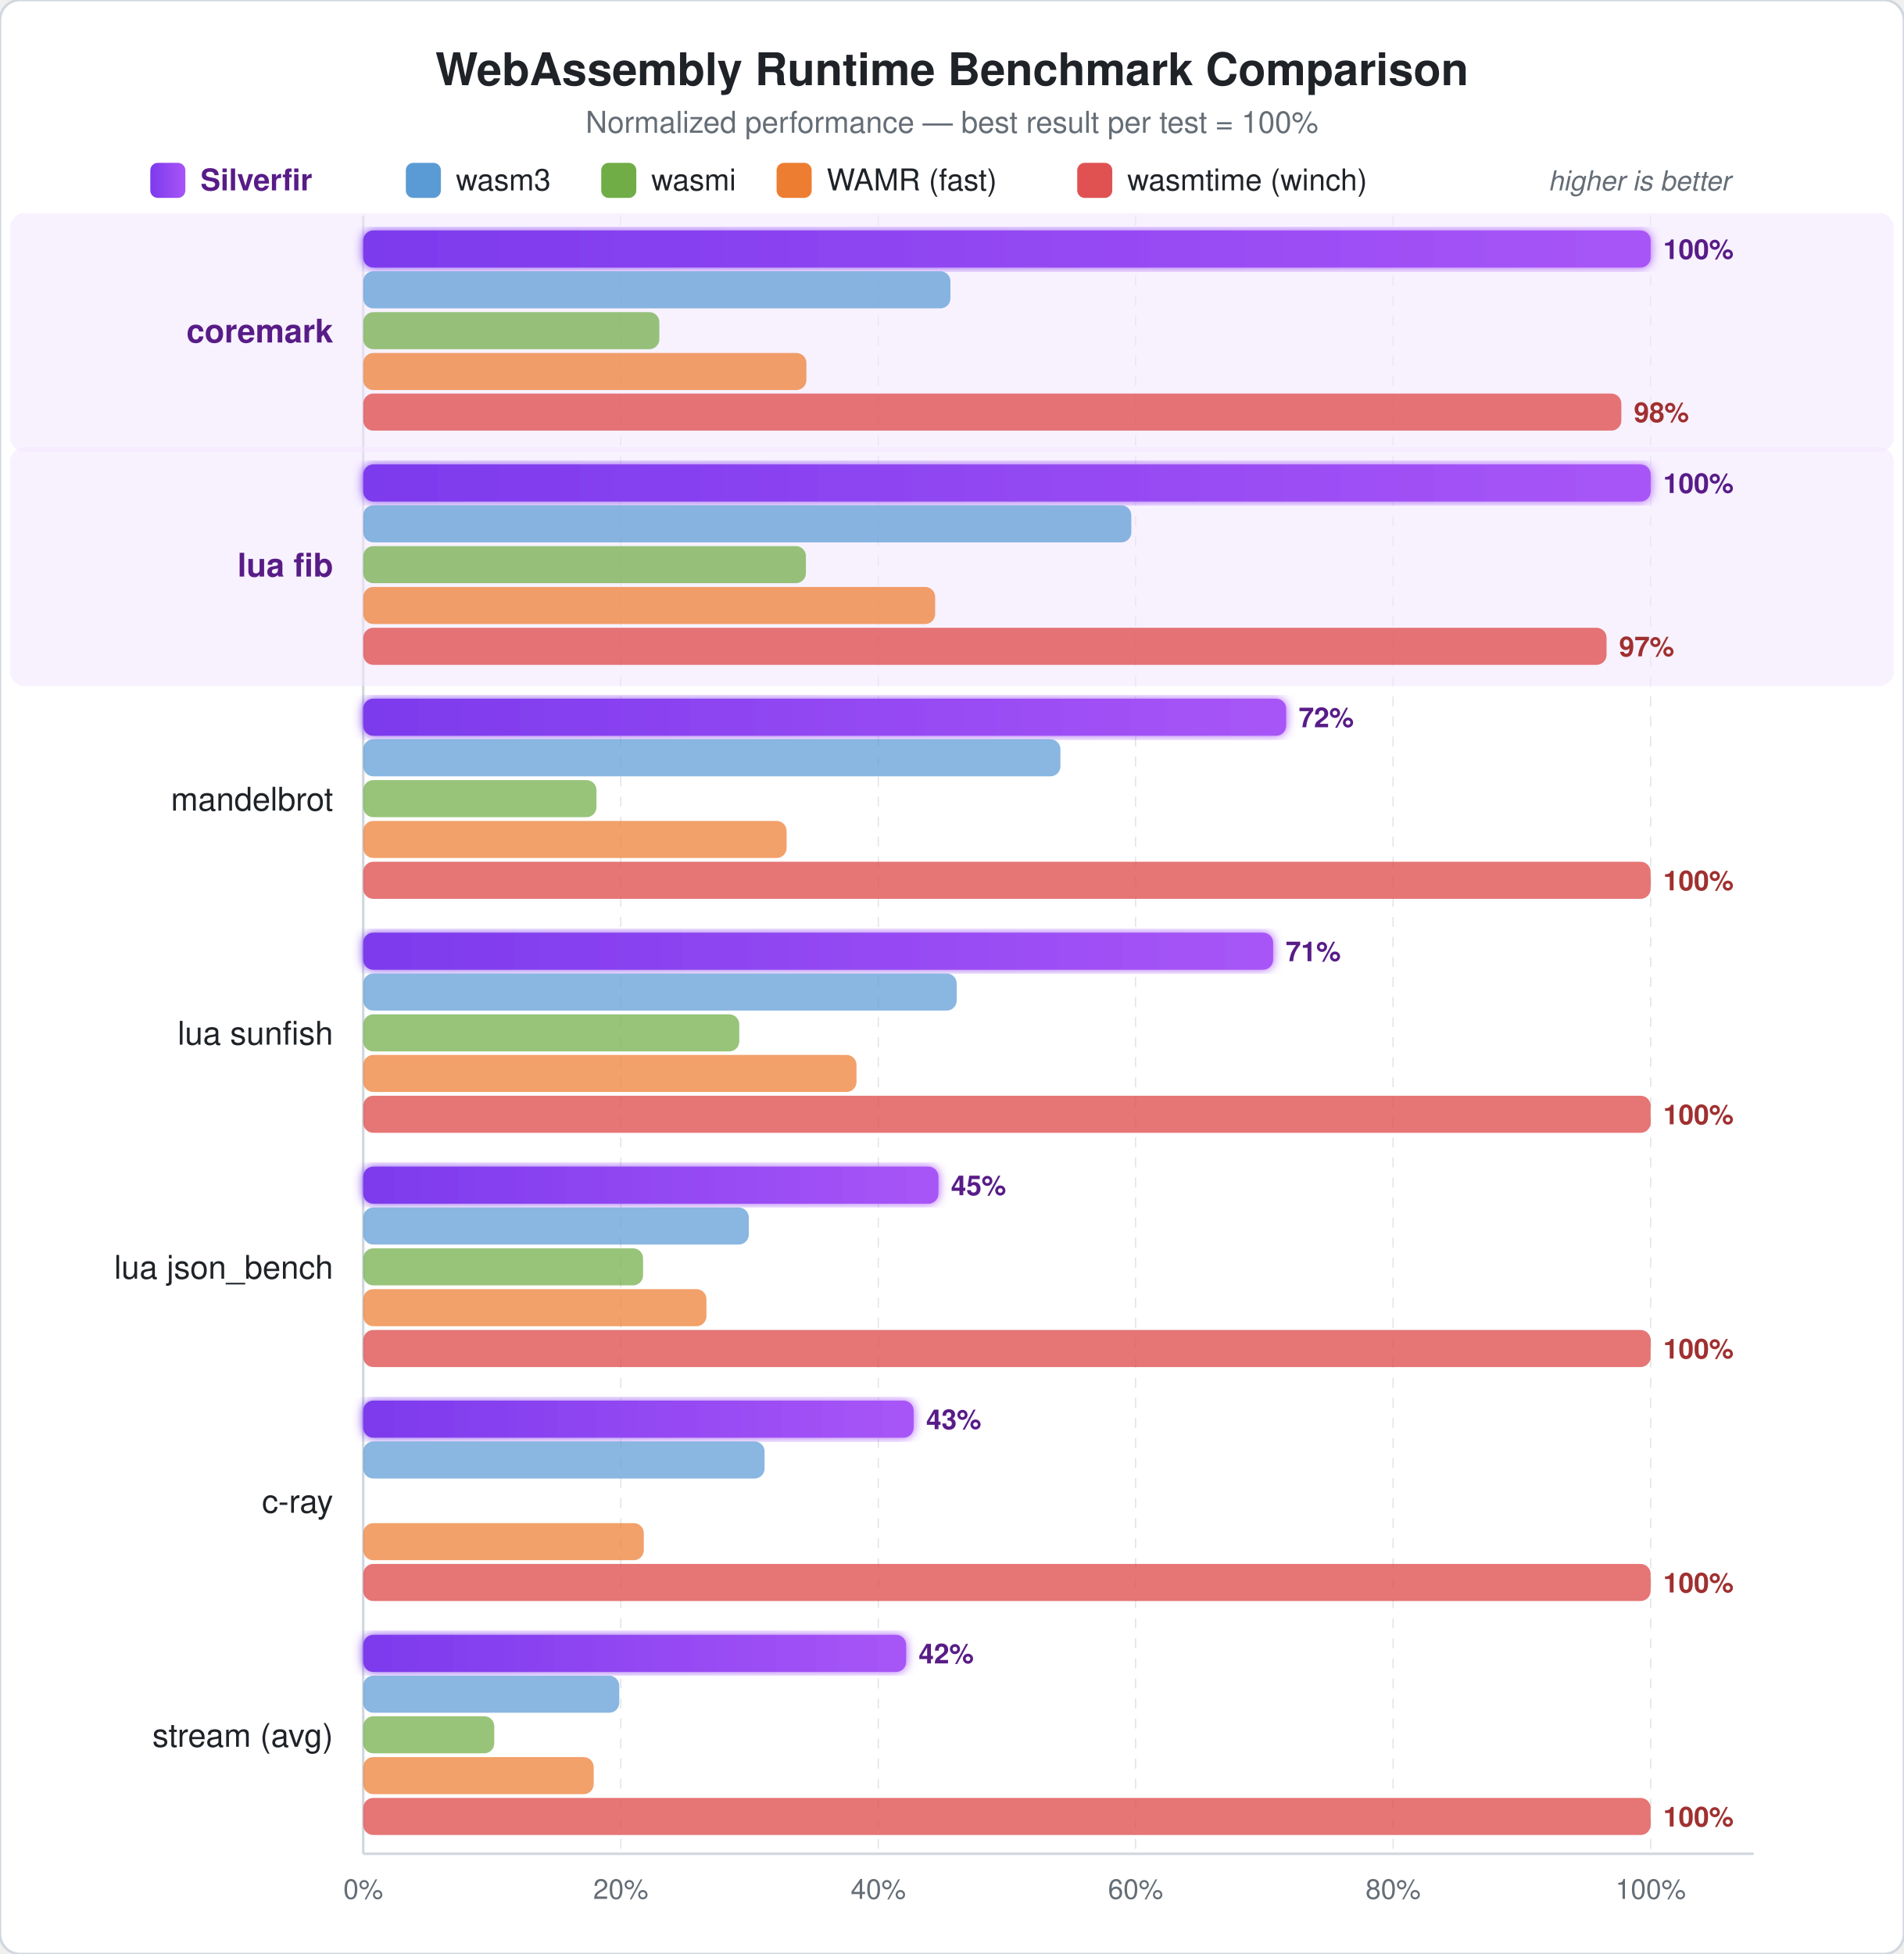
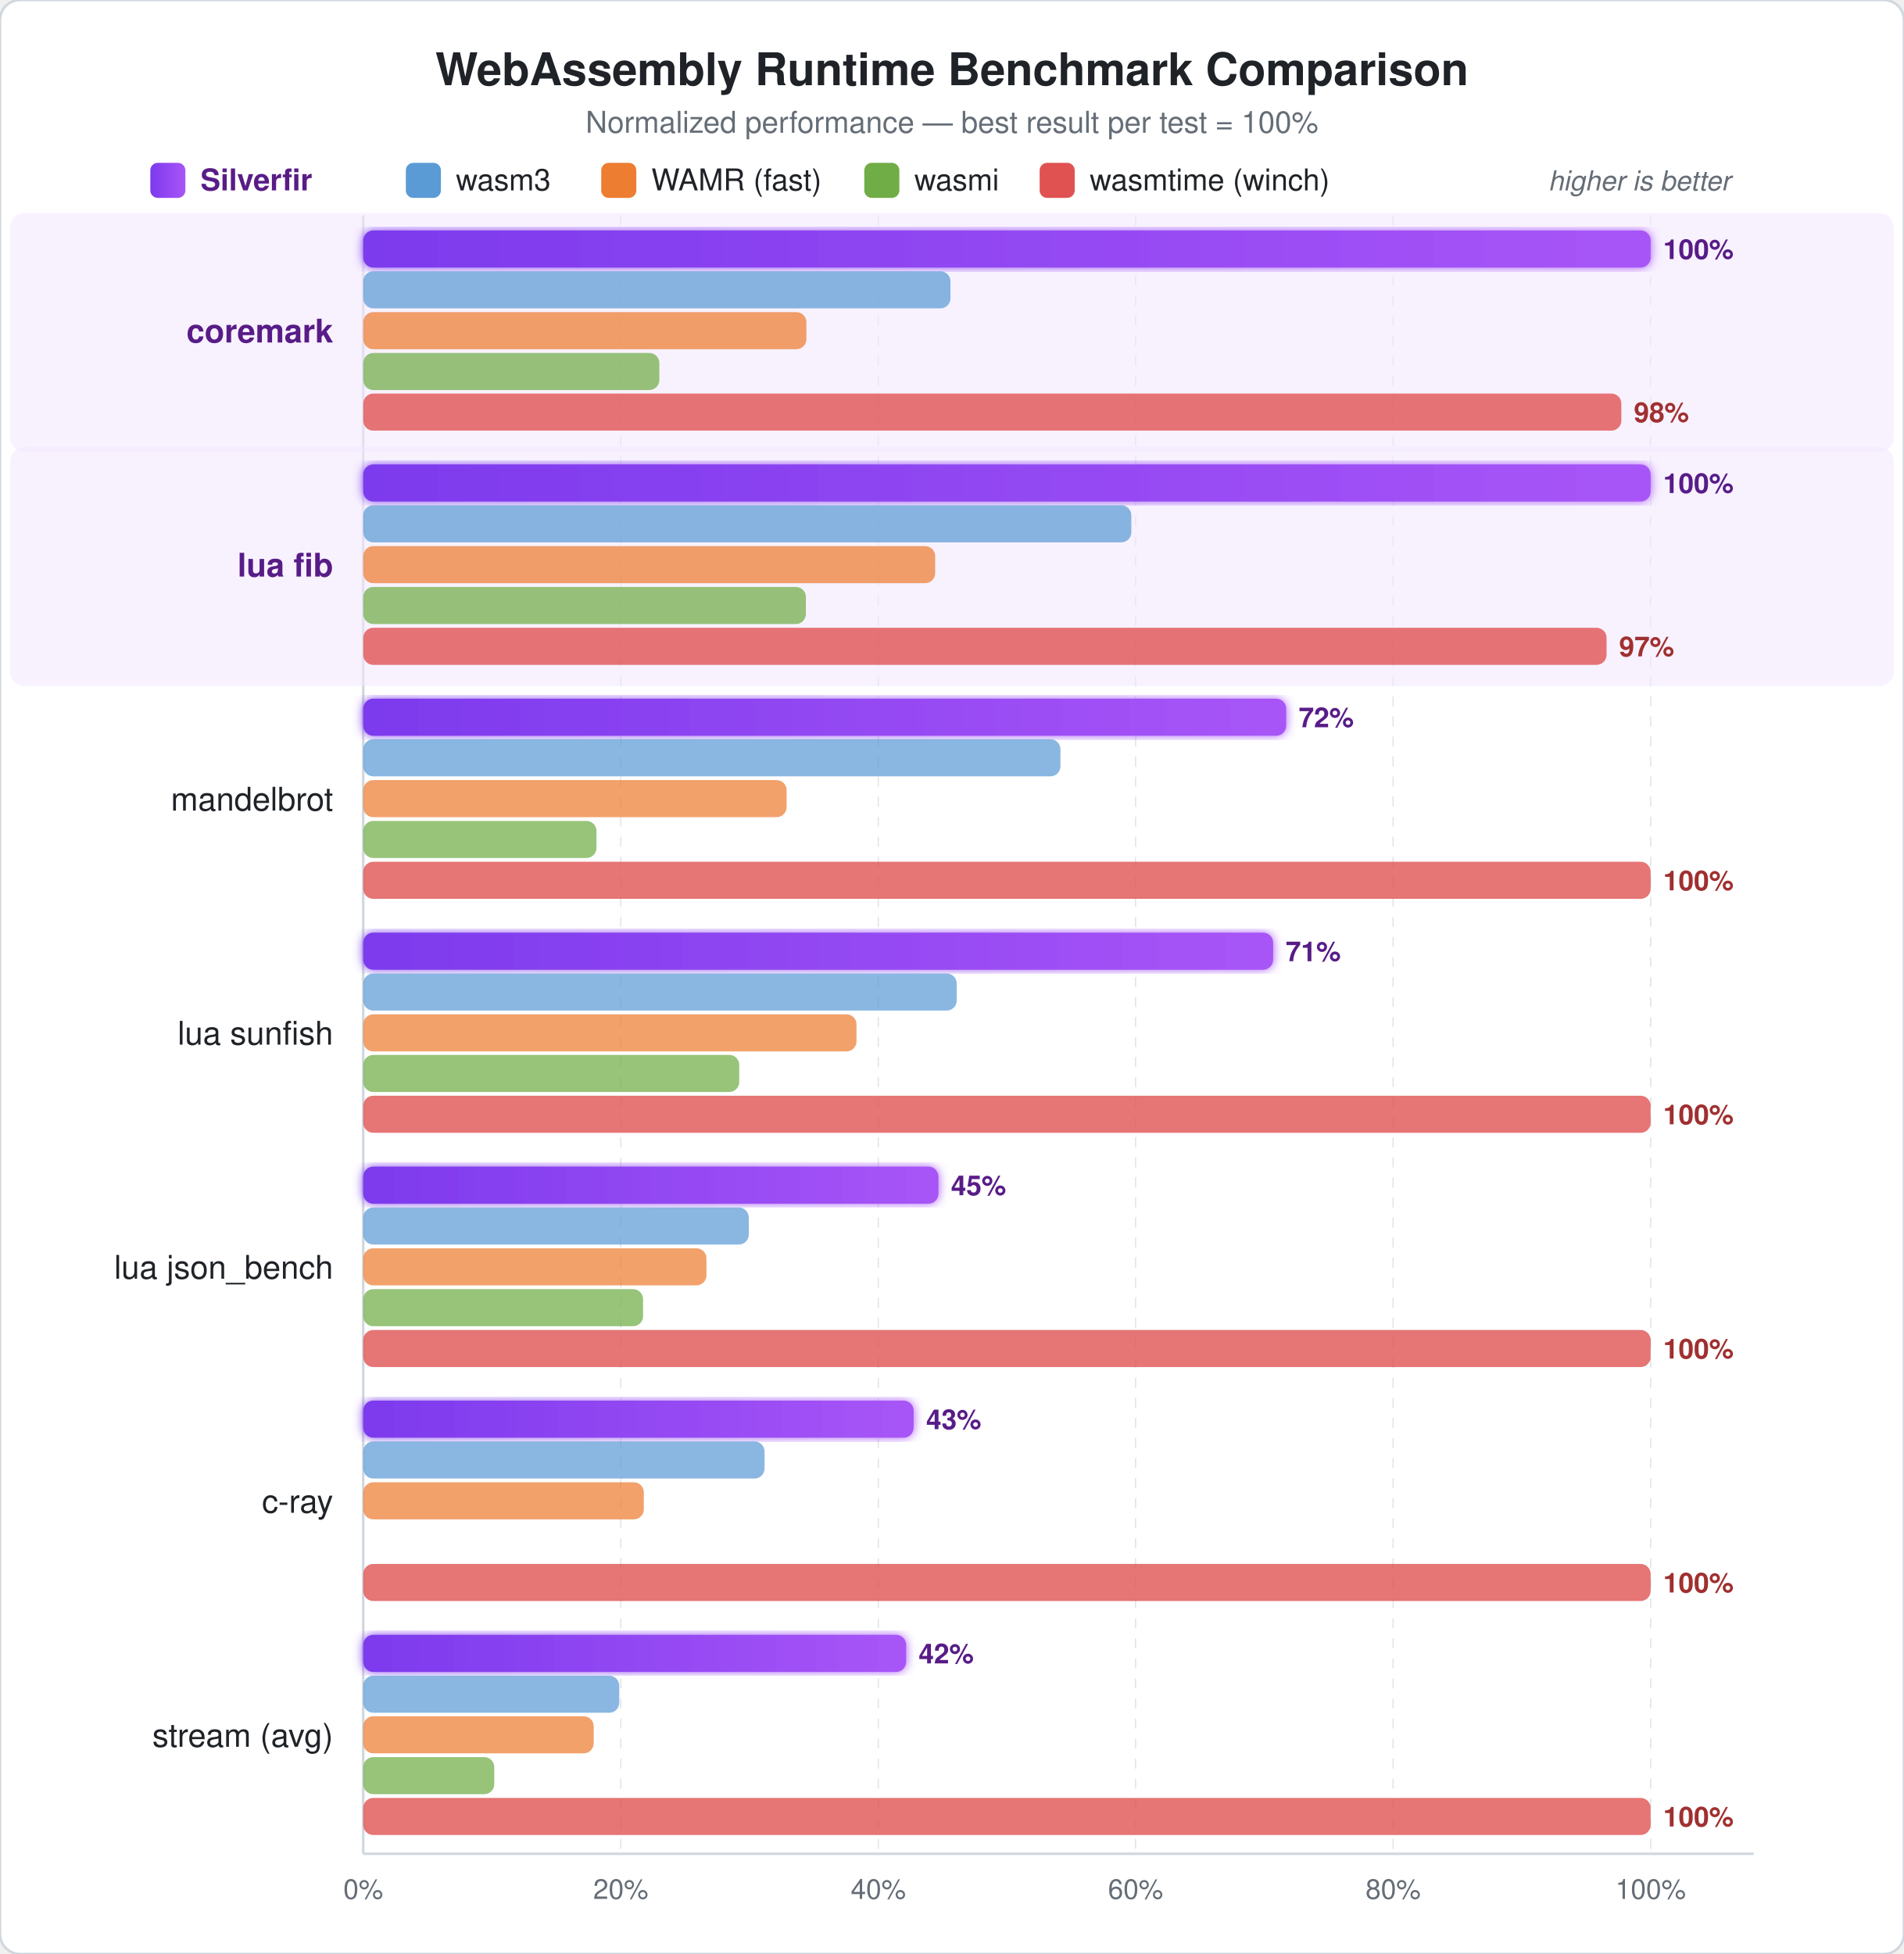
<svg xmlns="http://www.w3.org/2000/svg" role="img" viewBox="0 0 760 780" width="760" height="780">
  <defs>
    <linearGradient id="hlGrad" x1="0" y1="0" x2="1" y2="0">
      <stop offset="0%" stop-color="#7c3aed" />
      <stop offset="100%" stop-color="#a855f7" />
    </linearGradient>
    <filter id="glow">
      <feGaussianBlur stdDeviation="2" result="blur" />
      <feMerge>
        <feMergeNode in="blur" />
        <feMergeNode in="SourceGraphic" />
      </feMerge>
    </filter>
  </defs>
  <rect width="760" height="780" rx="8" ry="8" fill="#ffffff" stroke="#d0d7de" stroke-width="1" />
  <text x="380" y="34" text-anchor="middle" fill="#1f2328" font-family="Segoe UI,Helvetica,Arial,sans-serif" font-size="18" font-weight="600">WebAssembly Runtime Benchmark Comparison</text>
  <text x="380" y="53" text-anchor="middle" fill="#656d76" font-family="Segoe UI,Helvetica,Arial,sans-serif" font-size="12">Normalized performance — best result per test = 100%</text>
  <rect x="60" y="65" width="14" height="14" rx="3" fill="url(#hlGrad)" />
  <text x="80" y="76" fill="#581c87" font-family="Segoe UI,Helvetica,Arial,sans-serif" font-size="12" font-weight="700">Silverfir</text>
  <rect x="162" y="65" width="14" height="14" rx="3" fill="#5b9bd5" />
  <text x="182" y="76" fill="#1f2328" font-family="Segoe UI,Helvetica,Arial,sans-serif" font-size="12">wasm3</text>
-   <rect x="240" y="65" width="14" height="14" rx="3" fill="#70ad47" />
-   <text x="260" y="76" fill="#1f2328" font-family="Segoe UI,Helvetica,Arial,sans-serif" font-size="12">wasmi</text>
-   <rect x="310" y="65" width="14" height="14" rx="3" fill="#ed7d31" />
-   <text x="330" y="76" fill="#1f2328" font-family="Segoe UI,Helvetica,Arial,sans-serif" font-size="12">WAMR (fast)</text>
-   <rect x="430" y="65" width="14" height="14" rx="3" fill="#e05252" />
-   <text x="450" y="76" fill="#1f2328" font-family="Segoe UI,Helvetica,Arial,sans-serif" font-size="12">wasmtime (winch)</text>
+   <rect x="240" y="65" width="14" height="14" rx="3" fill="#ed7d31" />
+   <text x="260" y="76" fill="#1f2328" font-family="Segoe UI,Helvetica,Arial,sans-serif" font-size="12">WAMR (fast)</text>
+   <rect x="345" y="65" width="14" height="14" rx="3" fill="#70ad47" />
+   <text x="365" y="76" fill="#1f2328" font-family="Segoe UI,Helvetica,Arial,sans-serif" font-size="12">wasmi</text>
+   <rect x="415" y="65" width="14" height="14" rx="3" fill="#e05252" />
+   <text x="435" y="76" fill="#1f2328" font-family="Segoe UI,Helvetica,Arial,sans-serif" font-size="12">wasmtime (winch)</text>
  <text x="618" y="76" fill="#656d76" font-family="Segoe UI,Helvetica,Arial,sans-serif" font-size="11" font-style="italic">higher is better</text>
  <line x1="145.0" y1="86" x2="145.0" y2="740" stroke="#e1e4e8" stroke-width="0.5" stroke-dasharray="4,4" />
  <text x="145.0" y="758" text-anchor="middle" fill="#656d76" font-family="Segoe UI,Helvetica,Arial,sans-serif" font-size="11">0%</text>
  <line x1="247.8" y1="86" x2="247.8" y2="740" stroke="#e1e4e8" stroke-width="0.5" stroke-dasharray="4,4" />
  <text x="247.8" y="758" text-anchor="middle" fill="#656d76" font-family="Segoe UI,Helvetica,Arial,sans-serif" font-size="11">20%</text>
  <line x1="350.6" y1="86" x2="350.6" y2="740" stroke="#e1e4e8" stroke-width="0.5" stroke-dasharray="4,4" />
  <text x="350.6" y="758" text-anchor="middle" fill="#656d76" font-family="Segoe UI,Helvetica,Arial,sans-serif" font-size="11">40%</text>
  <line x1="453.3" y1="86" x2="453.3" y2="740" stroke="#e1e4e8" stroke-width="0.5" stroke-dasharray="4,4" />
  <text x="453.3" y="758" text-anchor="middle" fill="#656d76" font-family="Segoe UI,Helvetica,Arial,sans-serif" font-size="11">60%</text>
  <line x1="556.1" y1="86" x2="556.1" y2="740" stroke="#e1e4e8" stroke-width="0.5" stroke-dasharray="4,4" />
  <text x="556.1" y="758" text-anchor="middle" fill="#656d76" font-family="Segoe UI,Helvetica,Arial,sans-serif" font-size="11">80%</text>
  <line x1="658.9" y1="86" x2="658.9" y2="740" stroke="#e1e4e8" stroke-width="0.5" stroke-dasharray="4,4" />
  <text x="658.9" y="758" text-anchor="middle" fill="#656d76" font-family="Segoe UI,Helvetica,Arial,sans-serif" font-size="11">100%</text>
  <line x1="145" y1="86" x2="145" y2="740" stroke="#d0d7de" stroke-width="1" />
  <line x1="145" y1="740" x2="700" y2="740" stroke="#d0d7de" stroke-width="1" />
  <rect x="4" y="85" width="752" height="95.429" rx="6" fill="#f3e8ff" opacity="0.55" />
  <text x="133" y="136.714" text-anchor="end" fill="#581c87" font-family="Segoe UI,Helvetica,Arial,sans-serif" font-size="13" font-weight="700">coremark</text>
  <rect x="145" y="92.0" width="513.9" height="14.8" rx="4" fill="url(#hlGrad)" filter="url(#glow)">
    <animate attributeName="width" from="0" to="513.9" dur="0.50s" fill="freeze" />
  </rect>
  <text x="663.9" y="103.4" fill="#581c87" font-family="Segoe UI,Helvetica,Arial,sans-serif" font-size="11" font-weight="700">100%</text>
  <rect x="145" y="108.3" width="234.4" height="14.8" rx="4" fill="#5b9bd5" opacity="0.72">
    <animate attributeName="width" from="0" to="234.4" dur="0.50s" fill="freeze" />
  </rect>
-   <rect x="145" y="124.6" width="118.2" height="14.8" rx="4" fill="#70ad47" opacity="0.72">
+   <rect x="145" y="124.6" width="176.9" height="14.8" rx="4" fill="#ed7d31" opacity="0.72">
+     <animate attributeName="width" from="0" to="176.9" dur="0.50s" fill="freeze" />
+   </rect>
+   <rect x="145" y="140.9" width="118.2" height="14.8" rx="4" fill="#70ad47" opacity="0.72">
    <animate attributeName="width" from="0" to="118.2" dur="0.50s" fill="freeze" />
-   </rect>
-   <rect x="145" y="140.9" width="176.9" height="14.8" rx="4" fill="#ed7d31" opacity="0.72">
-     <animate attributeName="width" from="0" to="176.9" dur="0.50s" fill="freeze" />
  </rect>
  <rect x="145" y="157.1" width="502.2" height="14.8" rx="4" fill="#e05252" opacity="0.8">
    <animate attributeName="width" from="0" to="502.2" dur="0.50s" fill="freeze" />
  </rect>
  <text x="652.2" y="168.5" fill="#a03030" font-family="Segoe UI,Helvetica,Arial,sans-serif" font-size="11" font-weight="600">98%</text>
  <rect x="4" y="178.429" width="752" height="95.429" rx="6" fill="#f3e8ff" opacity="0.55" />
  <text x="133" y="230.143" text-anchor="end" fill="#581c87" font-family="Segoe UI,Helvetica,Arial,sans-serif" font-size="13" font-weight="700">lua fib</text>
  <rect x="145" y="185.4" width="513.9" height="14.8" rx="4" fill="url(#hlGrad)" filter="url(#glow)">
    <animate attributeName="width" from="0" to="513.9" dur="0.56s" fill="freeze" />
  </rect>
  <text x="663.9" y="196.8" fill="#581c87" font-family="Segoe UI,Helvetica,Arial,sans-serif" font-size="11" font-weight="700">100%</text>
  <rect x="145" y="201.7" width="306.6" height="14.8" rx="4" fill="#5b9bd5" opacity="0.72">
    <animate attributeName="width" from="0" to="306.6" dur="0.56s" fill="freeze" />
  </rect>
-   <rect x="145" y="218.0" width="176.7" height="14.8" rx="4" fill="#70ad47" opacity="0.72">
+   <rect x="145" y="218.0" width="228.3" height="14.8" rx="4" fill="#ed7d31" opacity="0.72">
+     <animate attributeName="width" from="0" to="228.3" dur="0.56s" fill="freeze" />
+   </rect>
+   <rect x="145" y="234.3" width="176.7" height="14.8" rx="4" fill="#70ad47" opacity="0.72">
    <animate attributeName="width" from="0" to="176.7" dur="0.56s" fill="freeze" />
-   </rect>
-   <rect x="145" y="234.3" width="228.3" height="14.8" rx="4" fill="#ed7d31" opacity="0.72">
-     <animate attributeName="width" from="0" to="228.3" dur="0.56s" fill="freeze" />
  </rect>
  <rect x="145" y="250.6" width="496.3" height="14.8" rx="4" fill="#e05252" opacity="0.8">
    <animate attributeName="width" from="0" to="496.3" dur="0.56s" fill="freeze" />
  </rect>
  <text x="646.3" y="262.0" fill="#a03030" font-family="Segoe UI,Helvetica,Arial,sans-serif" font-size="11" font-weight="600">97%</text>
  <text x="133" y="323.571" text-anchor="end" fill="#1f2328" font-family="Segoe UI,Helvetica,Arial,sans-serif" font-size="13" font-weight="400">mandelbrot</text>
  <rect x="145" y="278.9" width="368.4" height="14.8" rx="4" fill="url(#hlGrad)" filter="url(#glow)">
    <animate attributeName="width" from="0" to="368.4" dur="0.62s" fill="freeze" />
  </rect>
  <text x="518.4" y="290.3" fill="#581c87" font-family="Segoe UI,Helvetica,Arial,sans-serif" font-size="11" font-weight="700">72%</text>
  <rect x="145" y="295.1" width="278.3" height="14.8" rx="4" fill="#5b9bd5" opacity="0.72">
    <animate attributeName="width" from="0" to="278.3" dur="0.62s" fill="freeze" />
  </rect>
-   <rect x="145" y="311.4" width="93.1" height="14.8" rx="4" fill="#70ad47" opacity="0.72">
+   <rect x="145" y="311.4" width="169.0" height="14.8" rx="4" fill="#ed7d31" opacity="0.72">
+     <animate attributeName="width" from="0" to="169.0" dur="0.62s" fill="freeze" />
+   </rect>
+   <rect x="145" y="327.7" width="93.1" height="14.8" rx="4" fill="#70ad47" opacity="0.72">
    <animate attributeName="width" from="0" to="93.1" dur="0.62s" fill="freeze" />
-   </rect>
-   <rect x="145" y="327.7" width="169.0" height="14.8" rx="4" fill="#ed7d31" opacity="0.72">
-     <animate attributeName="width" from="0" to="169.0" dur="0.62s" fill="freeze" />
  </rect>
  <rect x="145" y="344.0" width="513.9" height="14.8" rx="4" fill="#e05252" opacity="0.8">
    <animate attributeName="width" from="0" to="513.9" dur="0.62s" fill="freeze" />
  </rect>
  <text x="663.9" y="355.4" fill="#a03030" font-family="Segoe UI,Helvetica,Arial,sans-serif" font-size="11" font-weight="600">100%</text>
  <text x="133" y="417" text-anchor="end" fill="#1f2328" font-family="Segoe UI,Helvetica,Arial,sans-serif" font-size="13" font-weight="400">lua sunfish</text>
  <rect x="145" y="372.3" width="363.2" height="14.8" rx="4" fill="url(#hlGrad)" filter="url(#glow)">
    <animate attributeName="width" from="0" to="363.2" dur="0.68s" fill="freeze" />
  </rect>
  <text x="513.2" y="383.7" fill="#581c87" font-family="Segoe UI,Helvetica,Arial,sans-serif" font-size="11" font-weight="700">71%</text>
  <rect x="145" y="388.6" width="236.9" height="14.8" rx="4" fill="#5b9bd5" opacity="0.72">
    <animate attributeName="width" from="0" to="236.9" dur="0.68s" fill="freeze" />
  </rect>
-   <rect x="145" y="404.9" width="150.1" height="14.8" rx="4" fill="#70ad47" opacity="0.72">
+   <rect x="145" y="404.9" width="196.9" height="14.8" rx="4" fill="#ed7d31" opacity="0.72">
+     <animate attributeName="width" from="0" to="196.9" dur="0.68s" fill="freeze" />
+   </rect>
+   <rect x="145" y="421.1" width="150.1" height="14.8" rx="4" fill="#70ad47" opacity="0.72">
    <animate attributeName="width" from="0" to="150.1" dur="0.68s" fill="freeze" />
-   </rect>
-   <rect x="145" y="421.1" width="196.9" height="14.8" rx="4" fill="#ed7d31" opacity="0.72">
-     <animate attributeName="width" from="0" to="196.9" dur="0.68s" fill="freeze" />
  </rect>
  <rect x="145" y="437.4" width="513.9" height="14.8" rx="4" fill="#e05252" opacity="0.8">
    <animate attributeName="width" from="0" to="513.9" dur="0.68s" fill="freeze" />
  </rect>
  <text x="663.9" y="448.8" fill="#a03030" font-family="Segoe UI,Helvetica,Arial,sans-serif" font-size="11" font-weight="600">100%</text>
  <text x="133" y="510.429" text-anchor="end" fill="#1f2328" font-family="Segoe UI,Helvetica,Arial,sans-serif" font-size="13" font-weight="400">lua json_bench</text>
  <rect x="145" y="465.7" width="229.6" height="14.8" rx="4" fill="url(#hlGrad)" filter="url(#glow)">
    <animate attributeName="width" from="0" to="229.6" dur="0.74s" fill="freeze" />
  </rect>
  <text x="379.6" y="477.1" fill="#581c87" font-family="Segoe UI,Helvetica,Arial,sans-serif" font-size="11" font-weight="700">45%</text>
  <rect x="145" y="482.0" width="153.9" height="14.8" rx="4" fill="#5b9bd5" opacity="0.72">
    <animate attributeName="width" from="0" to="153.9" dur="0.74s" fill="freeze" />
  </rect>
-   <rect x="145" y="498.3" width="111.7" height="14.8" rx="4" fill="#70ad47" opacity="0.72">
+   <rect x="145" y="498.3" width="137.0" height="14.8" rx="4" fill="#ed7d31" opacity="0.72">
+     <animate attributeName="width" from="0" to="137.0" dur="0.74s" fill="freeze" />
+   </rect>
+   <rect x="145" y="514.6" width="111.7" height="14.8" rx="4" fill="#70ad47" opacity="0.72">
    <animate attributeName="width" from="0" to="111.7" dur="0.74s" fill="freeze" />
-   </rect>
-   <rect x="145" y="514.6" width="137.0" height="14.8" rx="4" fill="#ed7d31" opacity="0.72">
-     <animate attributeName="width" from="0" to="137.0" dur="0.74s" fill="freeze" />
  </rect>
  <rect x="145" y="530.9" width="513.9" height="14.8" rx="4" fill="#e05252" opacity="0.8">
    <animate attributeName="width" from="0" to="513.9" dur="0.74s" fill="freeze" />
  </rect>
  <text x="663.9" y="542.3" fill="#a03030" font-family="Segoe UI,Helvetica,Arial,sans-serif" font-size="11" font-weight="600">100%</text>
  <text x="133" y="603.857" text-anchor="end" fill="#1f2328" font-family="Segoe UI,Helvetica,Arial,sans-serif" font-size="13" font-weight="400">c-ray</text>
  <rect x="145" y="559.1" width="219.7" height="14.8" rx="4" fill="url(#hlGrad)" filter="url(#glow)">
    <animate attributeName="width" from="0" to="219.7" dur="0.80s" fill="freeze" />
  </rect>
  <text x="369.7" y="570.5" fill="#581c87" font-family="Segoe UI,Helvetica,Arial,sans-serif" font-size="11" font-weight="700">43%</text>
  <rect x="145" y="575.4" width="160.2" height="14.8" rx="4" fill="#5b9bd5" opacity="0.72">
    <animate attributeName="width" from="0" to="160.2" dur="0.80s" fill="freeze" />
  </rect>
-   <rect x="145" y="608.0" width="112.0" height="14.8" rx="4" fill="#ed7d31" opacity="0.72">
+   <rect x="145" y="591.7" width="112.0" height="14.8" rx="4" fill="#ed7d31" opacity="0.72">
    <animate attributeName="width" from="0" to="112.0" dur="0.80s" fill="freeze" />
  </rect>
  <rect x="145" y="624.3" width="513.9" height="14.8" rx="4" fill="#e05252" opacity="0.8">
    <animate attributeName="width" from="0" to="513.9" dur="0.80s" fill="freeze" />
  </rect>
  <text x="663.9" y="635.7" fill="#a03030" font-family="Segoe UI,Helvetica,Arial,sans-serif" font-size="11" font-weight="600">100%</text>
  <text x="133" y="697.286" text-anchor="end" fill="#1f2328" font-family="Segoe UI,Helvetica,Arial,sans-serif" font-size="13" font-weight="400">stream (avg)</text>
  <rect x="145" y="652.6" width="216.7" height="14.8" rx="4" fill="url(#hlGrad)" filter="url(#glow)">
    <animate attributeName="width" from="0" to="216.7" dur="0.86s" fill="freeze" />
  </rect>
  <text x="366.7" y="664.0" fill="#581c87" font-family="Segoe UI,Helvetica,Arial,sans-serif" font-size="11" font-weight="700">42%</text>
  <rect x="145" y="668.9" width="102.2" height="14.8" rx="4" fill="#5b9bd5" opacity="0.72">
    <animate attributeName="width" from="0" to="102.2" dur="0.86s" fill="freeze" />
  </rect>
-   <rect x="145" y="685.1" width="52.3" height="14.8" rx="4" fill="#70ad47" opacity="0.72">
+   <rect x="145" y="685.1" width="92.0" height="14.8" rx="4" fill="#ed7d31" opacity="0.72">
+     <animate attributeName="width" from="0" to="92.0" dur="0.86s" fill="freeze" />
+   </rect>
+   <rect x="145" y="701.4" width="52.3" height="14.8" rx="4" fill="#70ad47" opacity="0.72">
    <animate attributeName="width" from="0" to="52.3" dur="0.86s" fill="freeze" />
-   </rect>
-   <rect x="145" y="701.4" width="92.0" height="14.8" rx="4" fill="#ed7d31" opacity="0.72">
-     <animate attributeName="width" from="0" to="92.0" dur="0.86s" fill="freeze" />
  </rect>
  <rect x="145" y="717.7" width="513.9" height="14.8" rx="4" fill="#e05252" opacity="0.8">
    <animate attributeName="width" from="0" to="513.9" dur="0.86s" fill="freeze" />
  </rect>
  <text x="663.9" y="729.1" fill="#a03030" font-family="Segoe UI,Helvetica,Arial,sans-serif" font-size="11" font-weight="600">100%</text>
</svg>
